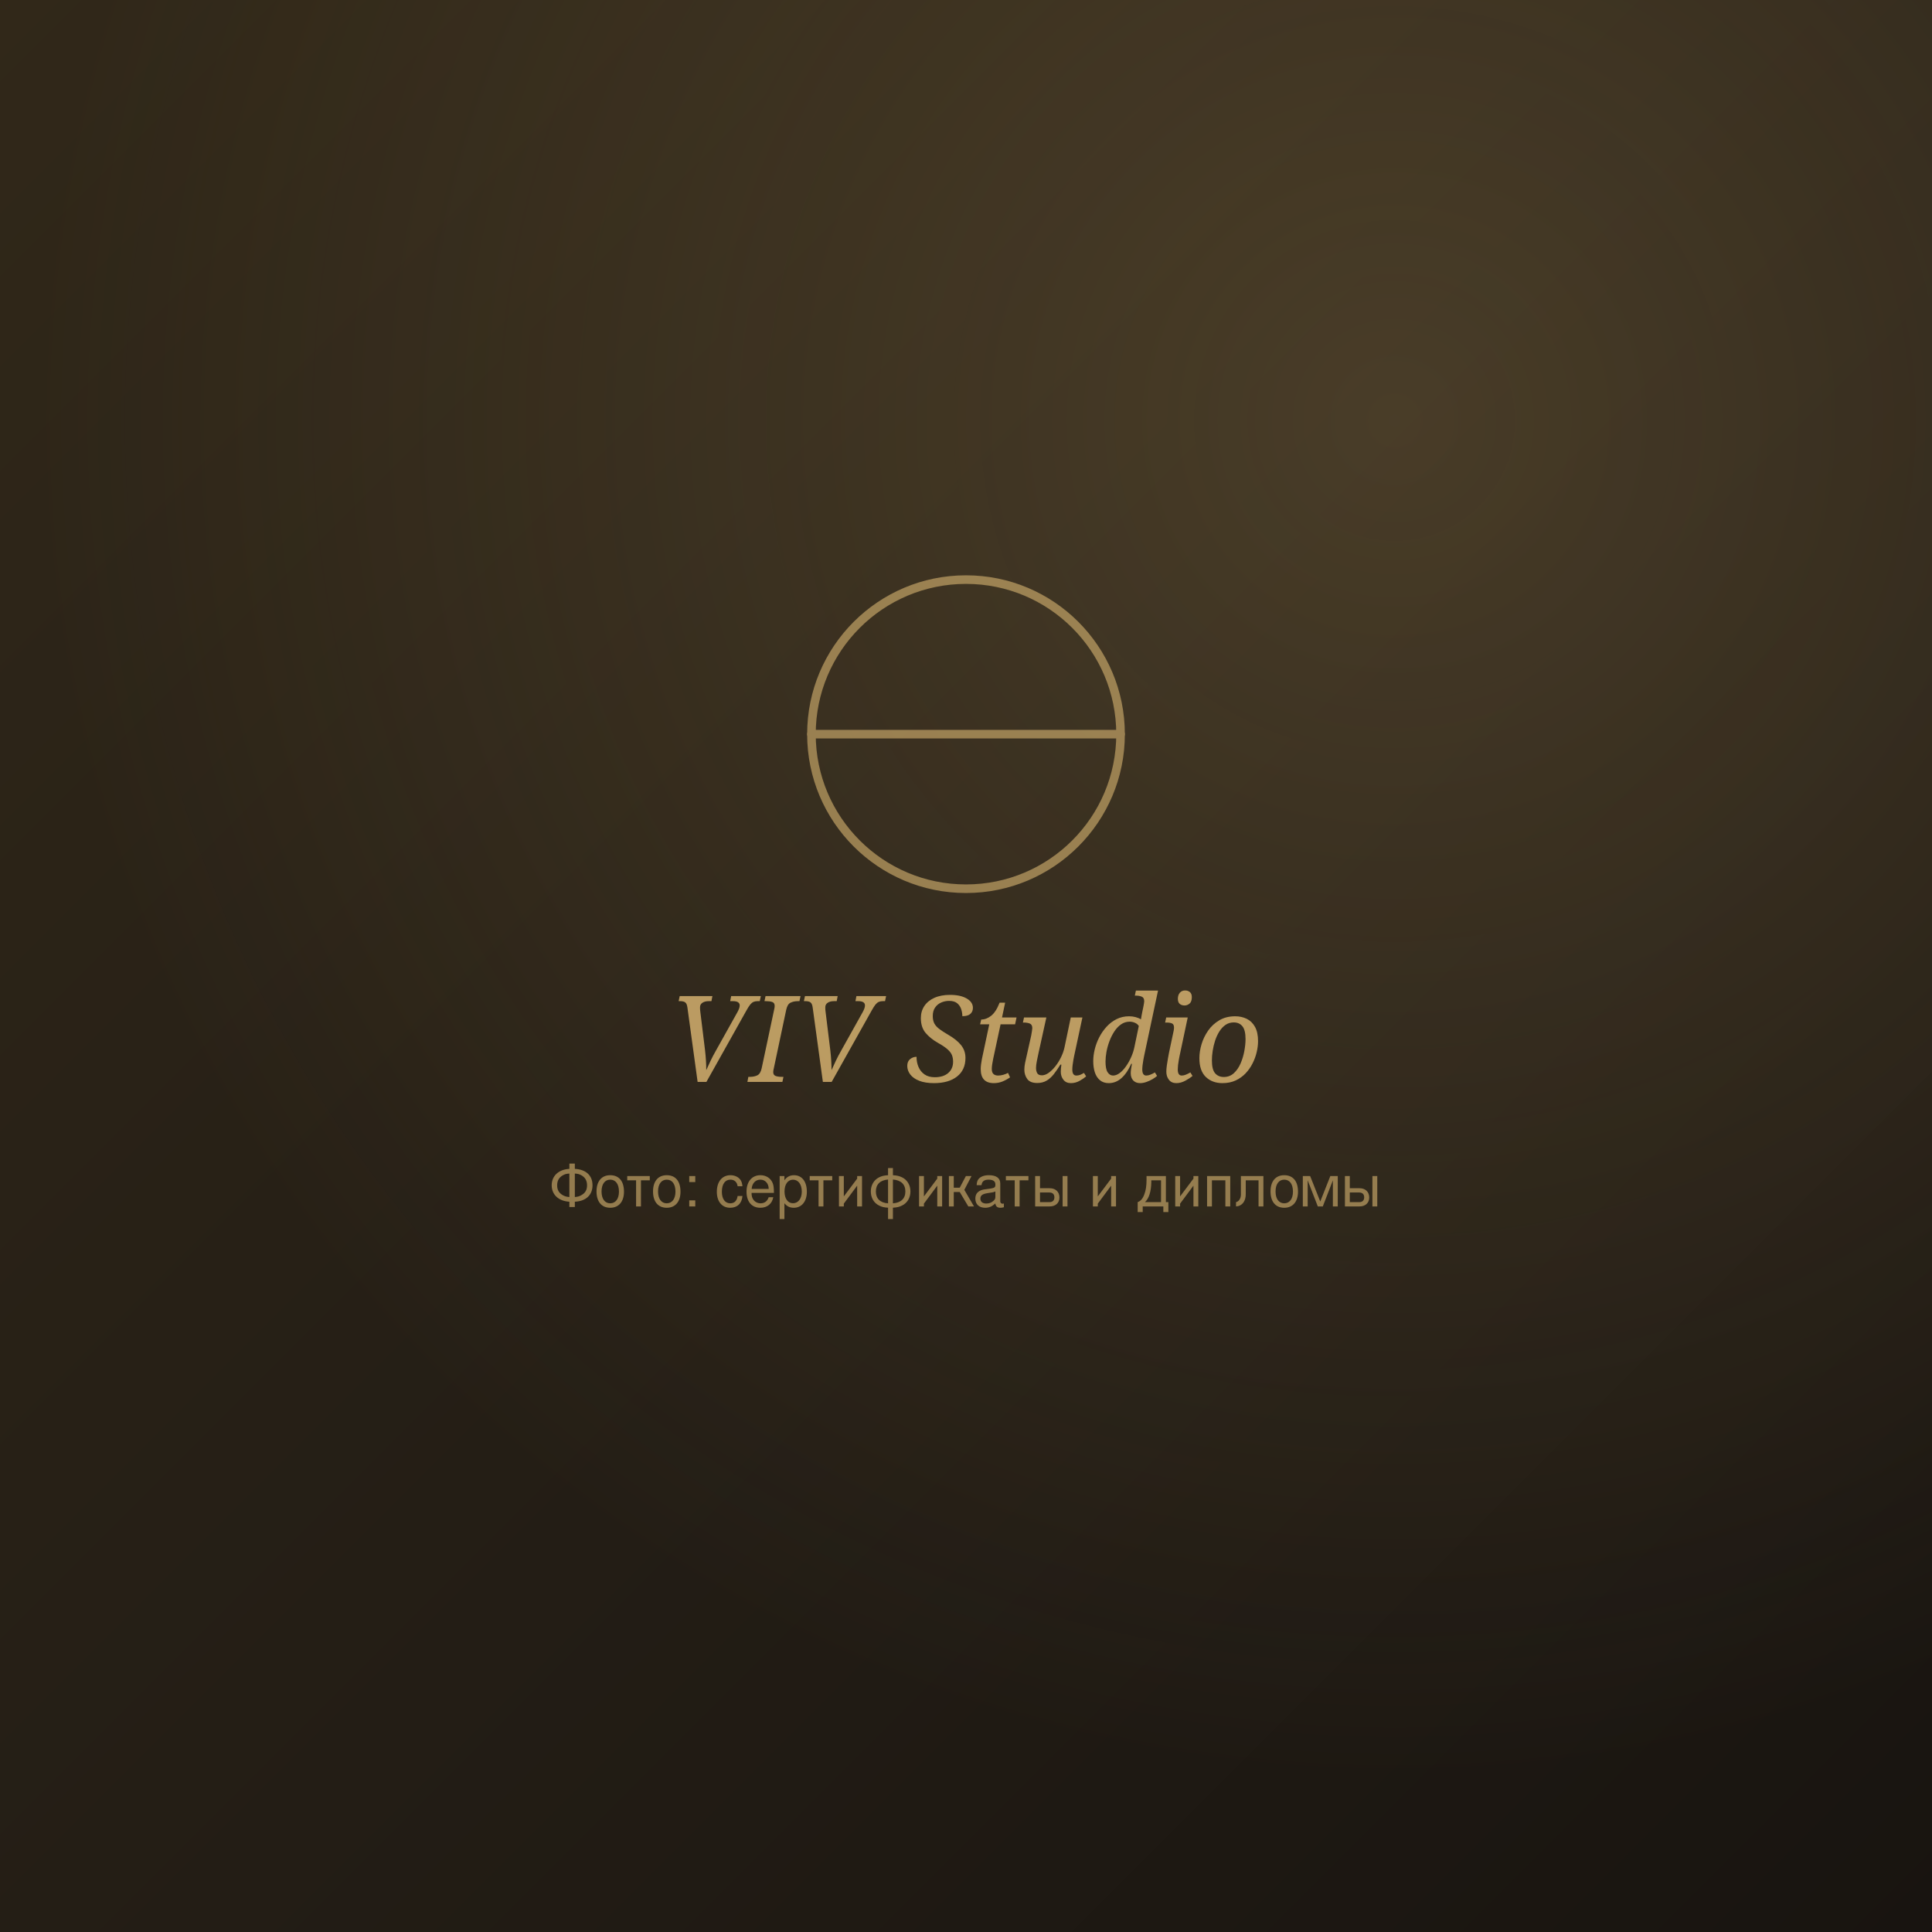
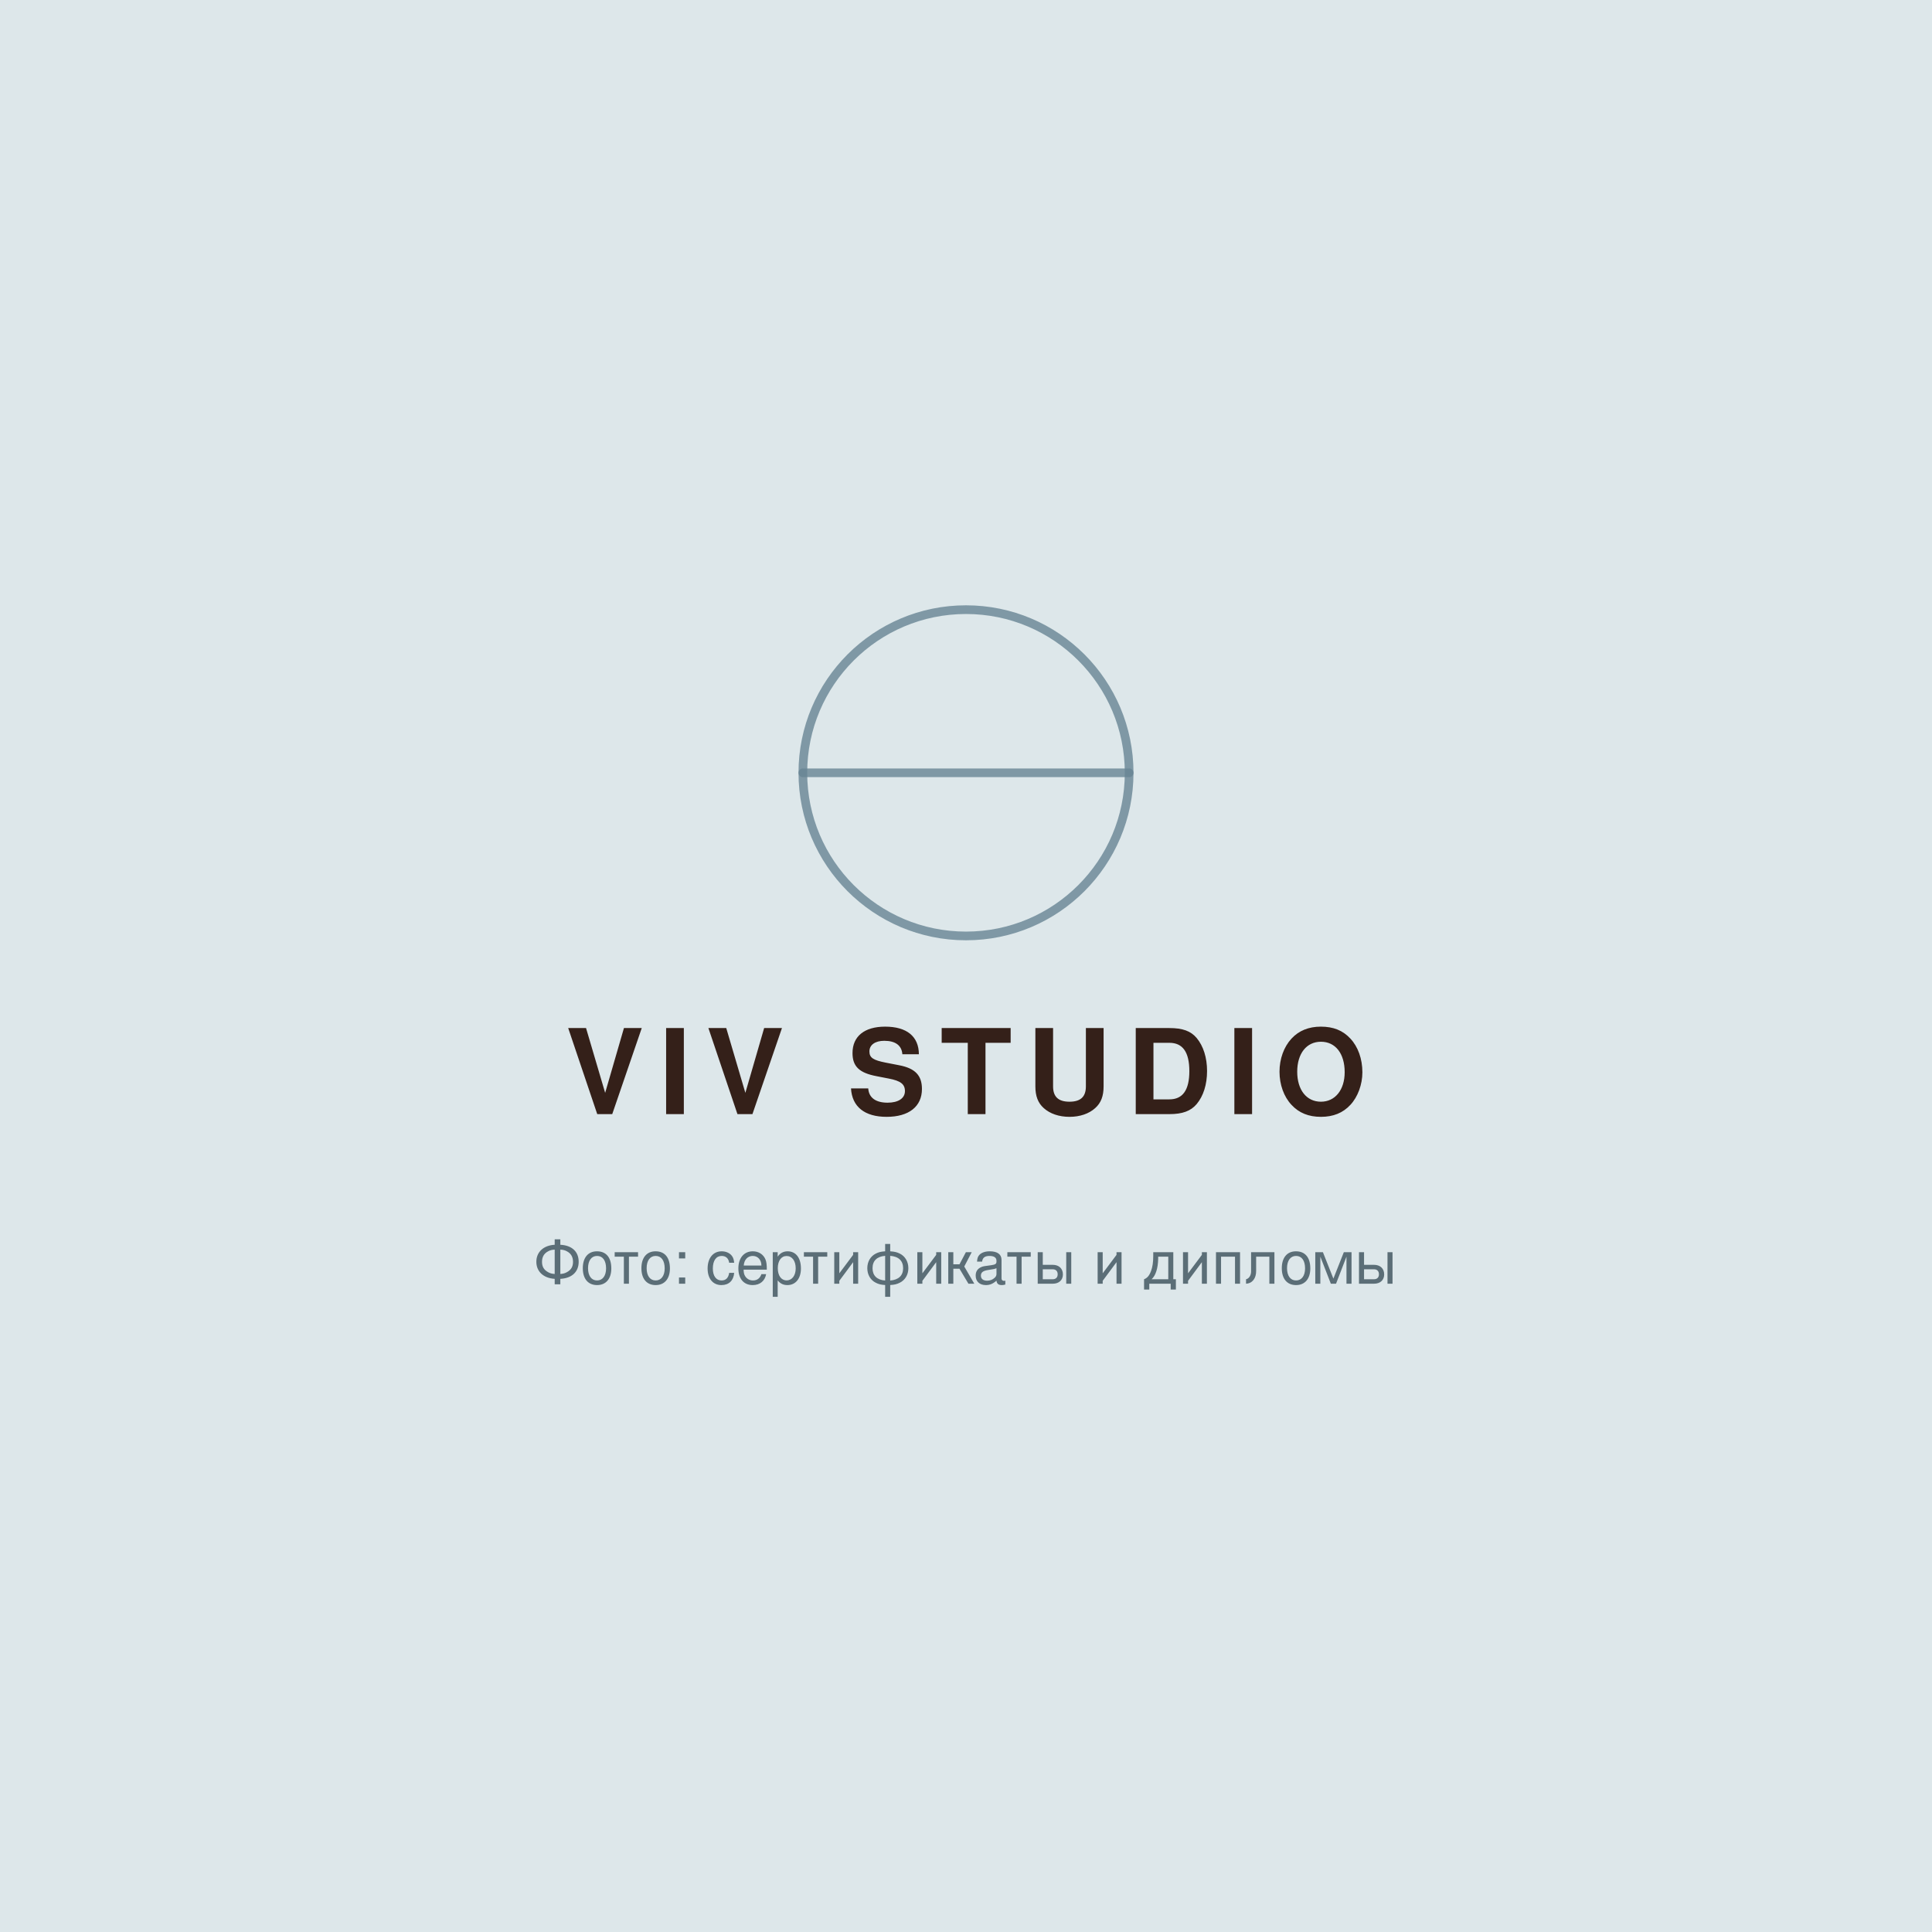
<svg xmlns="http://www.w3.org/2000/svg" viewBox="0 0 900 900" width="900" height="900" role="img">
-   <defs>
-     <linearGradient id="g" x1="0" y1="0" x2="1" y2="1">
-       <stop offset="0" stop-color="#312819" />
-       <stop offset=".55" stop-color="#231D15" />
-       <stop offset="1" stop-color="#181410" />
-     </linearGradient>
-     <radialGradient id="s" cx=".72" cy=".22" r=".7">
-       <stop offset="0" stop-color="#D9B571" stop-opacity=".2" />
-       <stop offset="1" stop-color="#D9B571" stop-opacity="0" />
-     </radialGradient>
-   </defs>
-   <rect width="900" height="900" fill="url(#g)" />
-   <rect width="900" height="900" fill="url(#s)" />
-   <g opacity=".6" fill="none" stroke="#D9B571" stroke-width="4.0">
-     <circle cx="450.0" cy="342" r="72" />
-     <path d="M378 342 l144 0" stroke-linecap="round" />
+   <rect width="900" height="900" fill="#DDE7EA" />
+   <g fill="none" stroke="#688593" stroke-width="4.05" stroke-opacity=".8">
+     <circle cx="450" cy="360" r="76" />
+     <path d="M374 360 L526 360" stroke-linecap="round" />
  </g>
-   <text x="50%" y="504" text-anchor="middle" font-family="Georgia,serif" font-style="italic" font-size="56" fill="#D9B571" opacity=".82">VIV Studio</text>
-   <text x="50%" y="562" text-anchor="middle" font-family="Helvetica,Arial,sans-serif" font-size="27" fill="#D9B571" opacity=".6">Фото: сертификаты и дипломы</text>
+   <text x="50%" y="519" text-anchor="middle" font-family="Helvetica,Arial,sans-serif" font-weight="bold" font-size="55" letter-spacing="7" fill="#342019">VIV STUDIO</text>
+   <text x="50%" y="598" text-anchor="middle" font-family="Helvetica,Arial,sans-serif" font-size="28" fill="#5B6E77">Фото: сертификаты и дипломы</text>
</svg>
